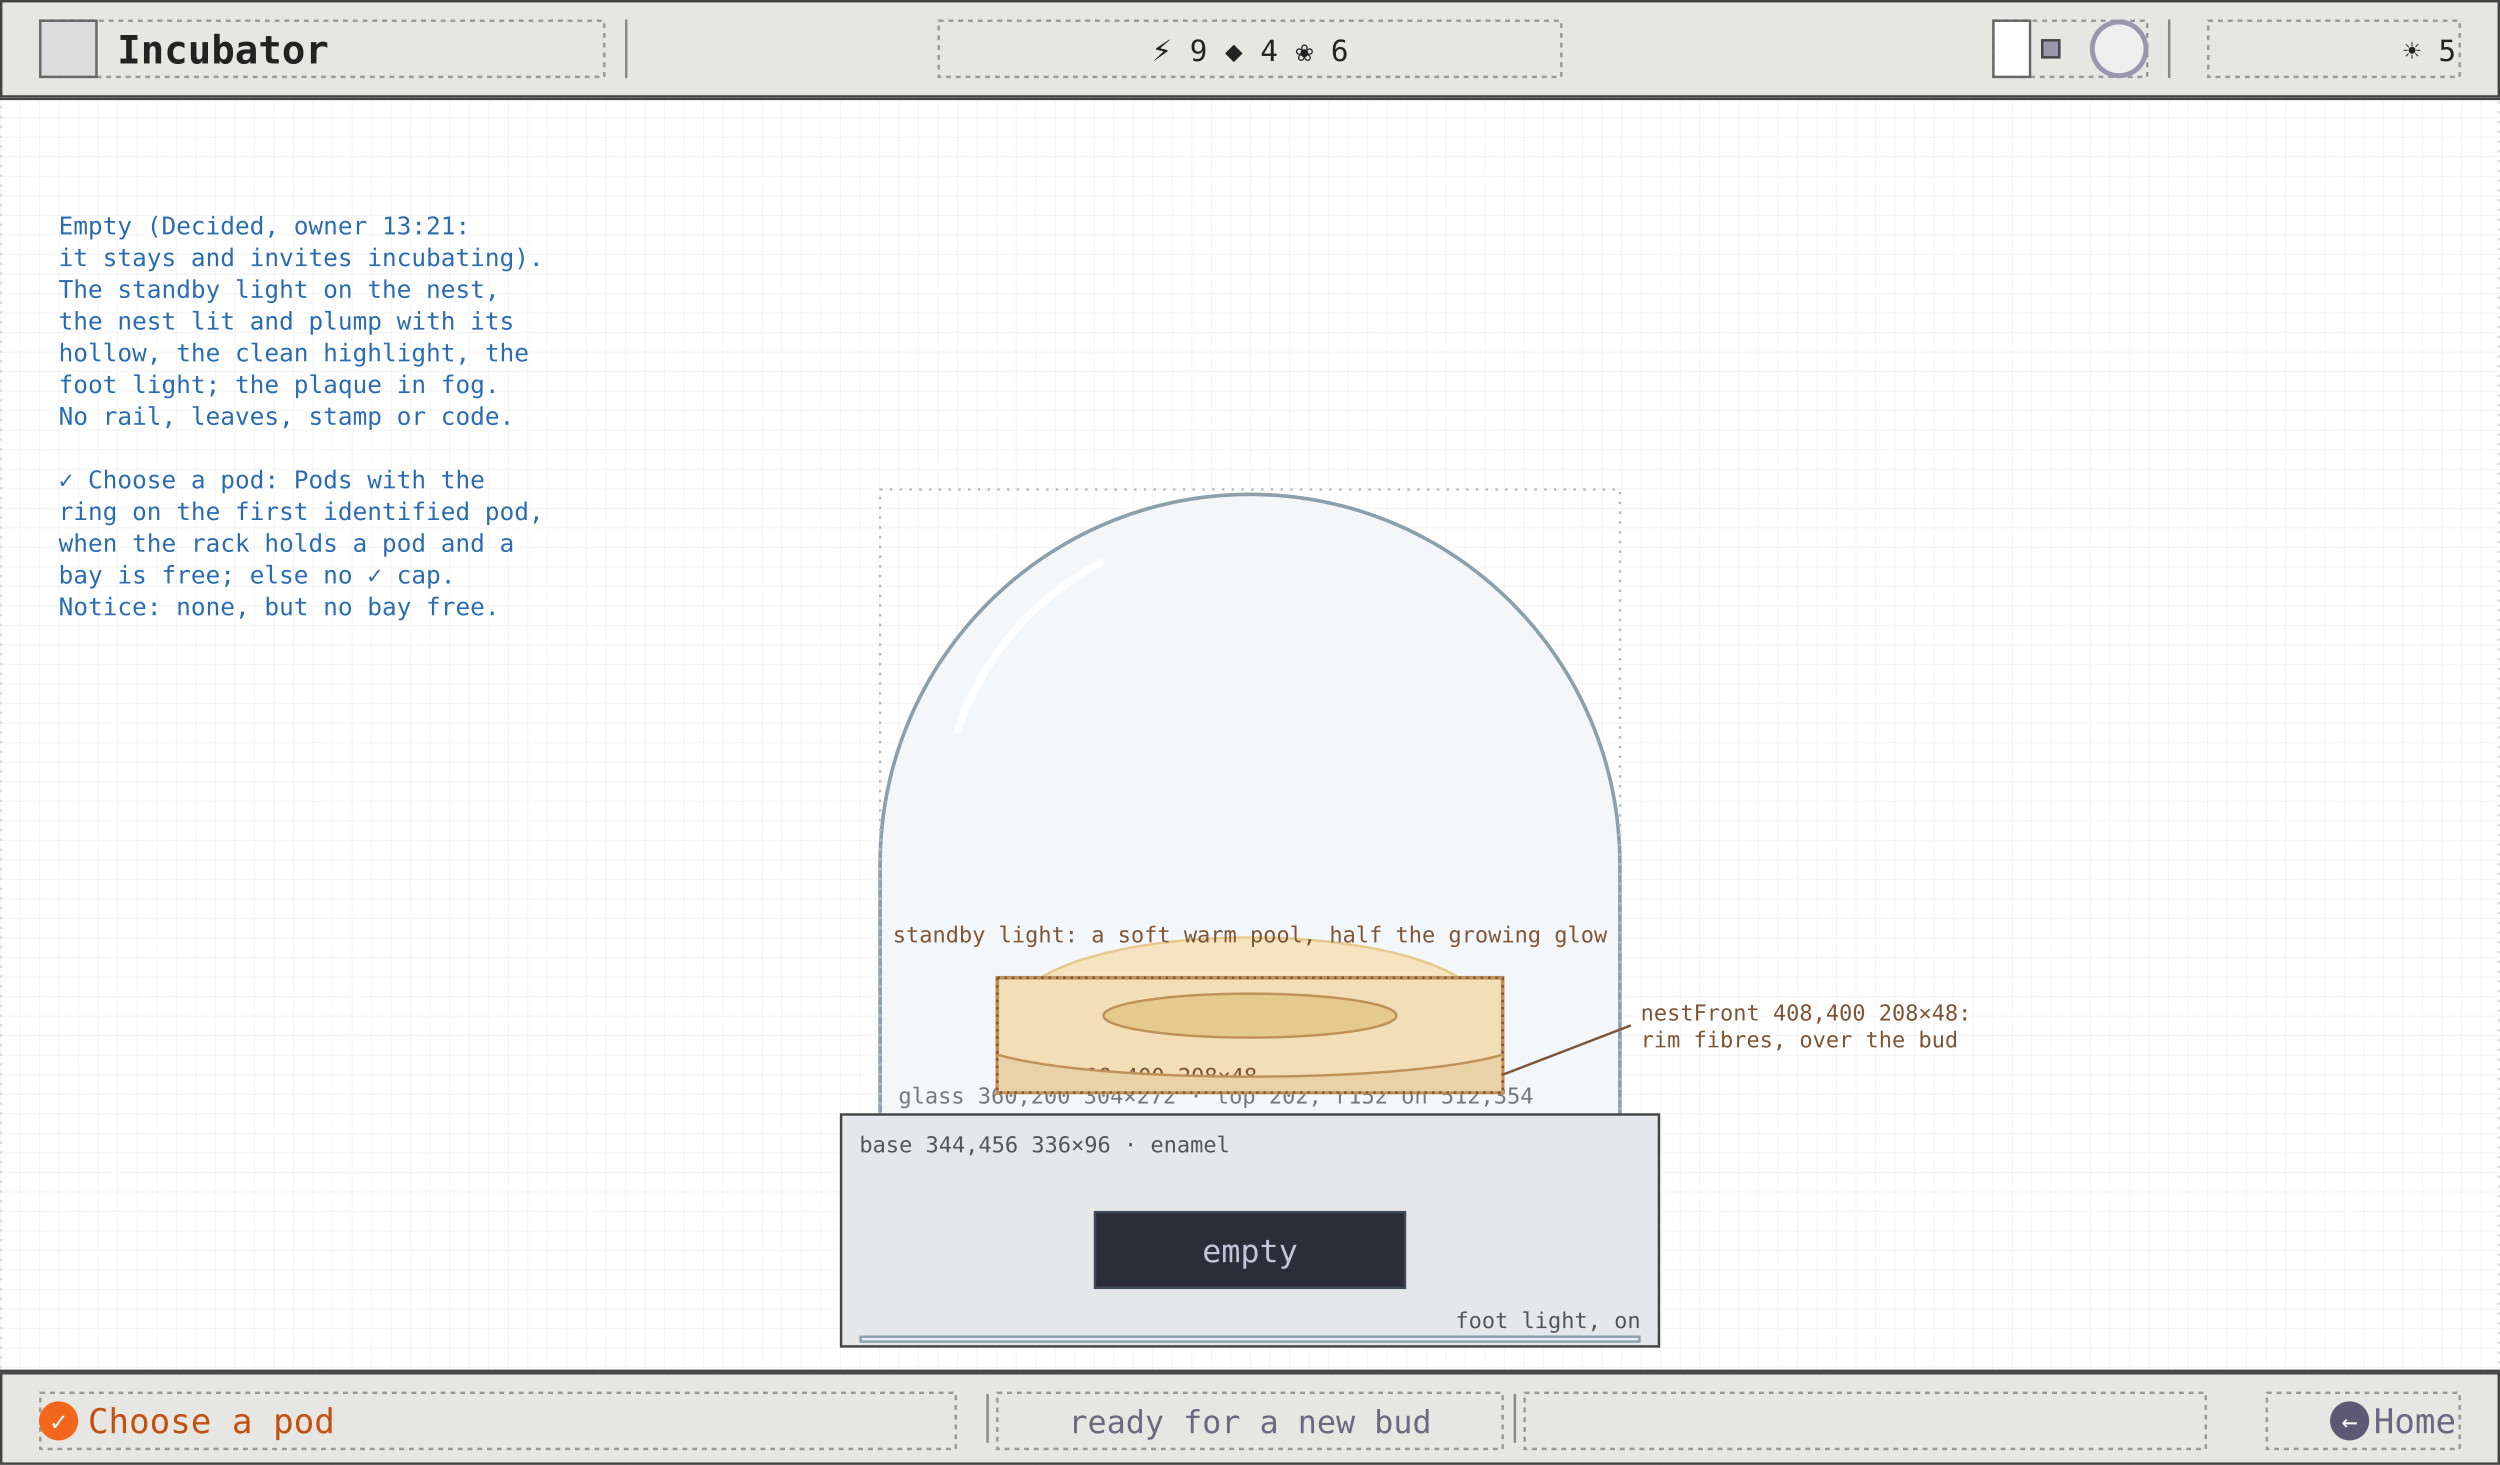
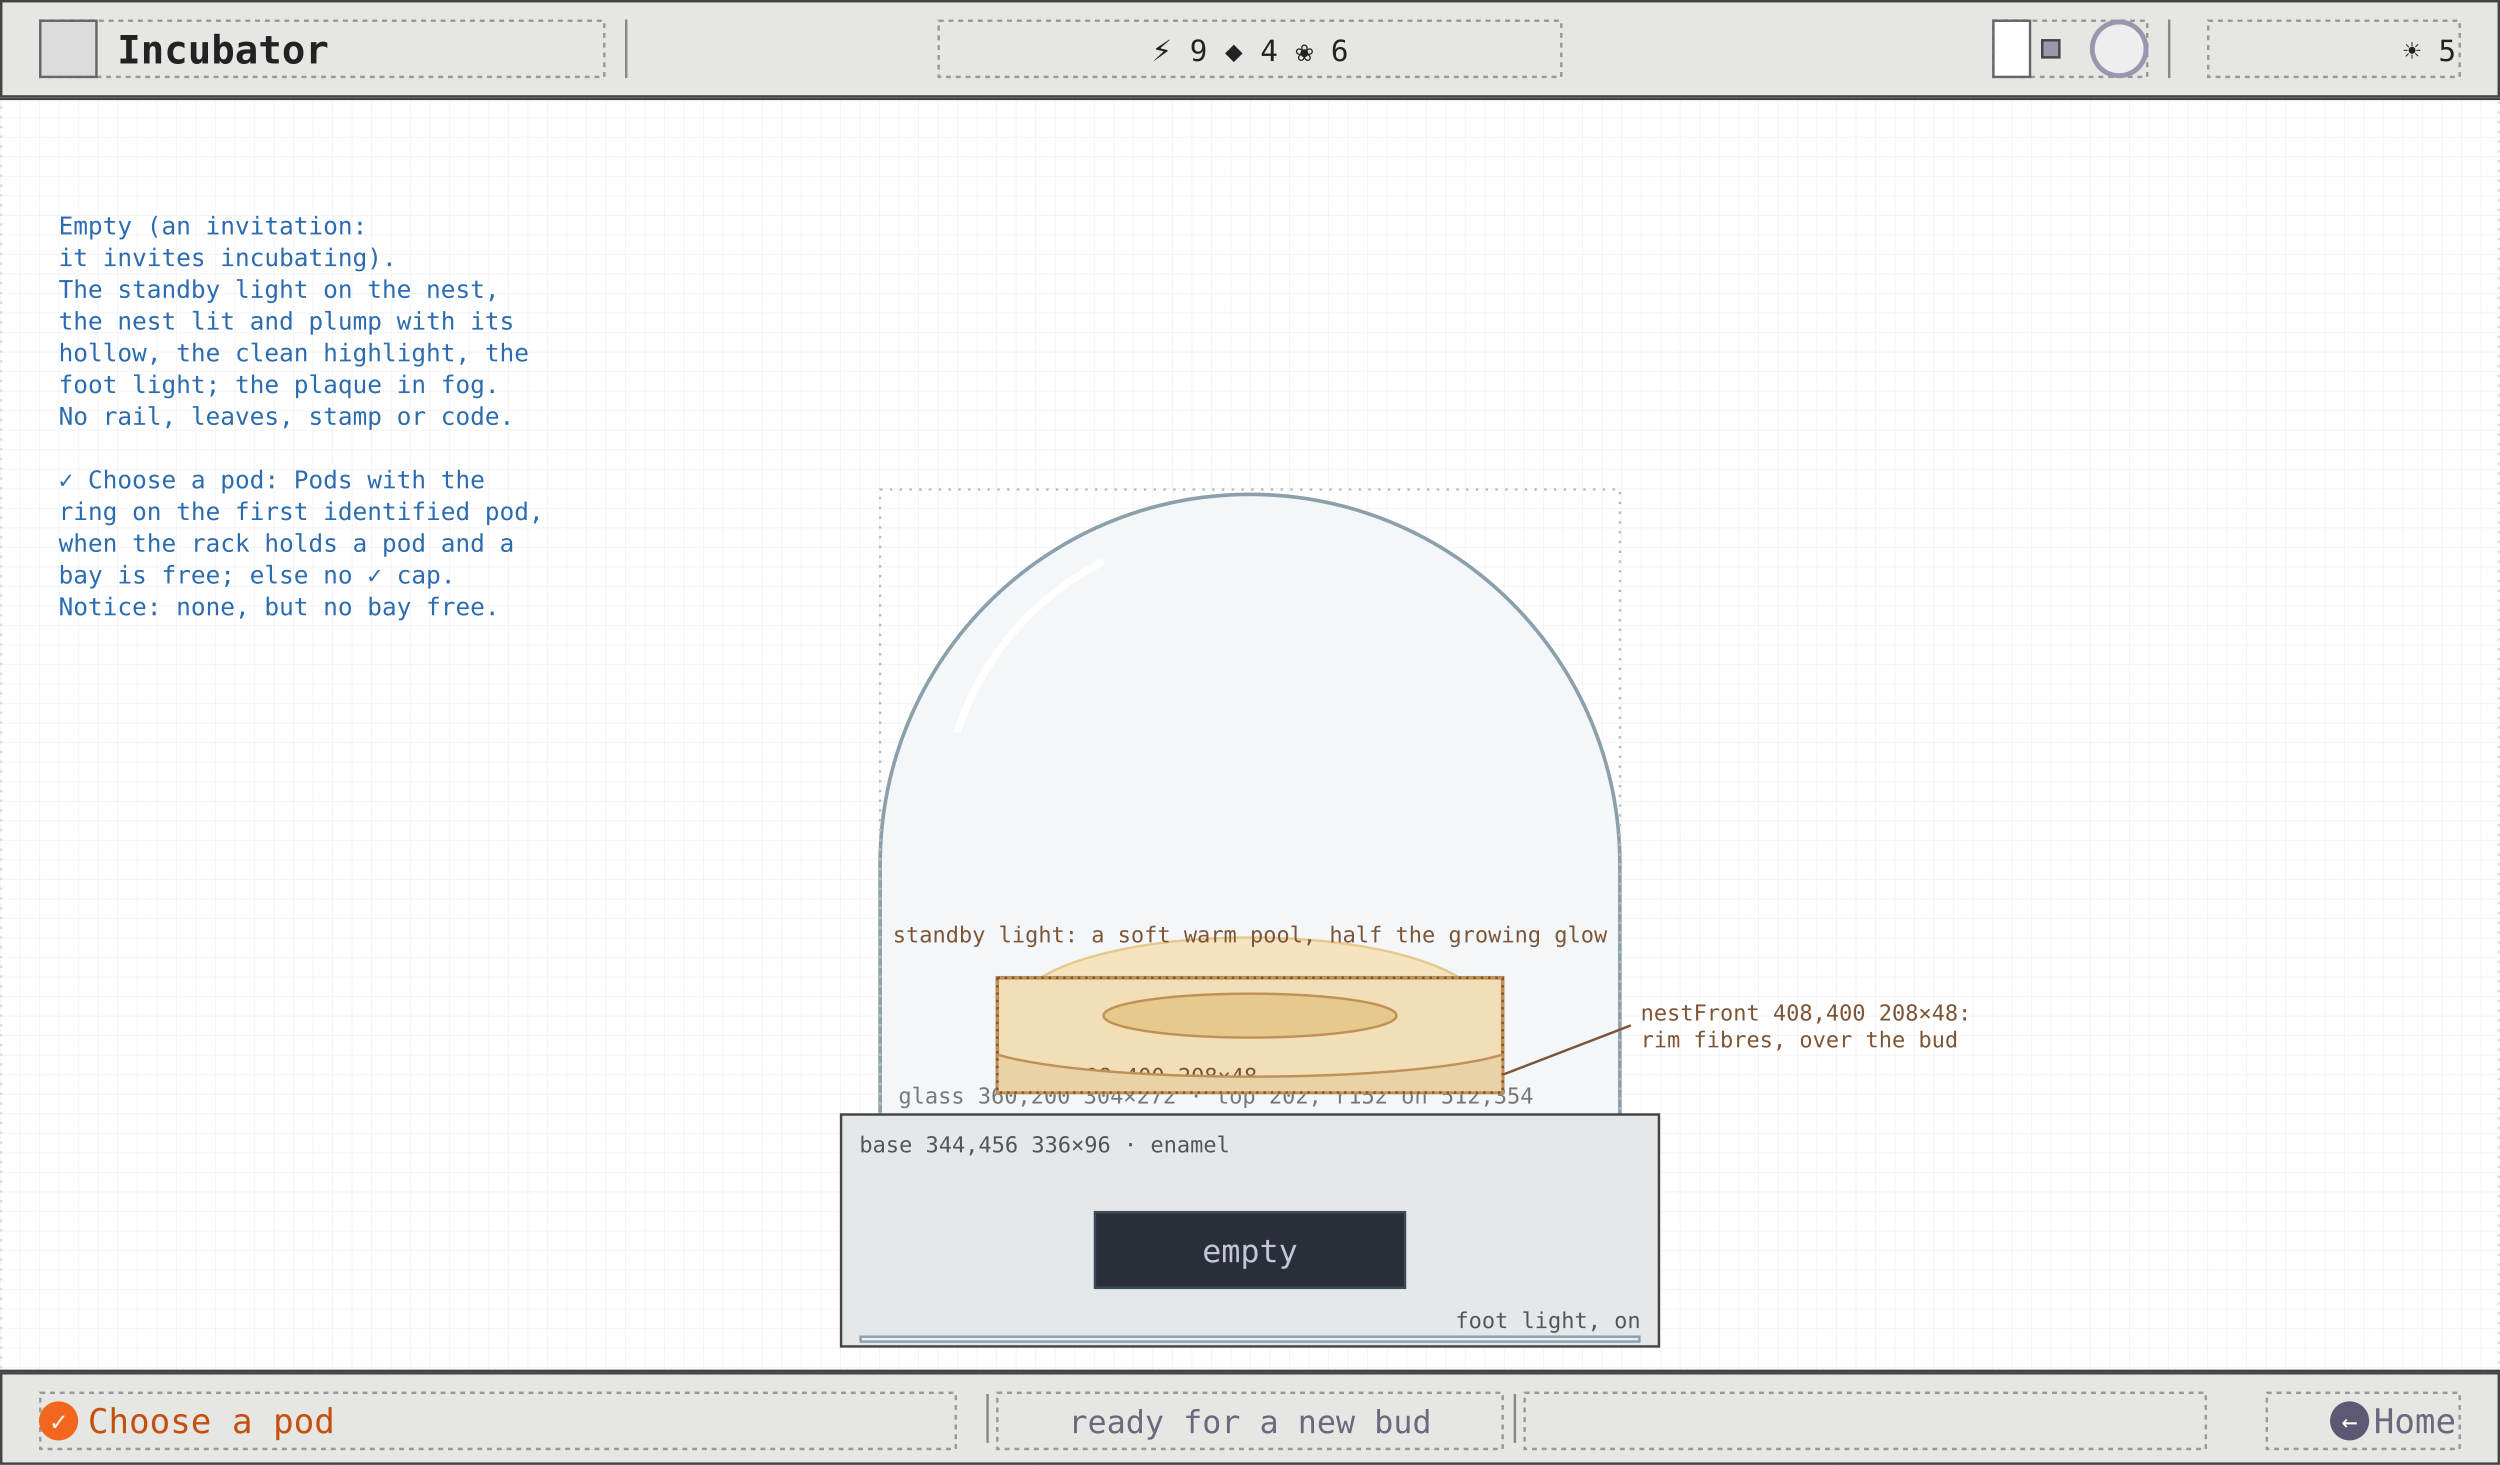
<svg xmlns="http://www.w3.org/2000/svg" viewBox="0 0 1024 600" width="1024" height="600" font-family="ui-monospace, Menlo, Consolas, monospace">
  <defs>
    <pattern id="g8" width="8" height="8" patternUnits="userSpaceOnUse">
      <path d="M8 0H0V8" fill="none" stroke="#efefef" stroke-width="0.5" />
    </pattern>
    <marker id="ah" viewBox="0 0 8 8" refX="7" refY="4" markerWidth="7" markerHeight="7" orient="auto">
      <path d="M0 0L8 4L0 8z" fill="#2b6cb0" />
    </marker>
    <marker id="ao" viewBox="0 0 8 8" refX="7" refY="4" markerWidth="7" markerHeight="7" orient="auto">
      <path d="M0 0L8 4L0 8z" fill="#c45f12" />
    </marker>
    <marker id="ag" viewBox="0 0 8 8" refX="7" refY="4" markerWidth="7" markerHeight="7" orient="auto">
      <path d="M0 0L8 4L0 8z" fill="#6b6880" />
    </marker>
  </defs>
  <rect width="1024" height="600" fill="#ffffff" />
  <rect width="1024" height="600" fill="url(#g8)" />
  <rect x="0.5" y="40.5" width="1023" height="521" fill="none" stroke="#ddd" stroke-width="1" stroke-dasharray="1 3" />
  <path d="M 360.5 471.5 L 360.5 354 A 151.5 151.5 0 0 1 663.5 354 L 663.5 471.5" fill="#f4f7f9" stroke="#8ca0ab" stroke-width="1.5" />
  <path d="M 392 300 A 120 120 0 0 1 452 230" fill="none" stroke="#ffffff" stroke-width="3" />
  <rect x="360.5" y="200.5" width="303" height="271" fill="none" stroke="#bbb" stroke-width="1" stroke-dasharray="1 3" />
  <text x="368" y="452" font-size="9" fill="#777">glass 360,200 304×272 · top 202, r152 on 512,354</text>
  <ellipse cx="512" cy="414" rx="96" ry="30" fill="#f6e3c0" stroke="#e6c98c" stroke-width="1" />
  <rect x="408.5" y="400.5" width="207" height="47" fill="#f2dfb8" stroke="#bf9157" stroke-width="1.5" />
  <text x="412" y="444" font-size="9" fill="#7d5435">nest 408,400 208×48</text>
  <ellipse cx="512" cy="416" rx="60" ry="9" fill="#e6c98c" stroke="#bf9157" stroke-width="1" />
  <rect x="344.5" y="456.5" width="335" height="95" fill="#e4e8ea" stroke="#444" stroke-width="1" />
  <text x="352" y="472" font-size="9" fill="#555">base 344,456 336×96 · enamel</text>
  <rect x="448.5" y="496.5" width="127" height="31" fill="#2a2e38" stroke="#3c4b57" stroke-width="1" />
  <rect x="352.5" y="547.5" width="319" height="2" fill="#eaeff6" stroke="#8ca0ab" stroke-width="1" />
  <text x="672" y="544" font-size="9" fill="#555" text-anchor="end">foot light, on</text>
  <path d="M 408.5 432 C 450 444, 574 444, 615.5 432 L 615.5 447.5 L 408.5 447.5 Z" fill="#e9d2a6" stroke="#bf9157" stroke-width="1" />
  <rect x="408.5" y="400.5" width="207" height="47" fill="none" stroke="#7d5435" stroke-width="1" stroke-dasharray="1 2" />
  <line x1="616" y1="440" x2="668" y2="420" stroke="#7d5435" stroke-width="1" />
  <text x="672" y="418" font-size="9" fill="#7d5435">nestFront 408,400 208×48:</text>
  <text x="672" y="429" font-size="9" fill="#7d5435">rim fibres, over the bud</text>
  <text x="512" y="517" font-size="13" fill="#c6c4d8" text-anchor="middle">empty</text>
  <text x="512" y="386" font-size="9" fill="#7d5435" text-anchor="middle">standby light: a soft warm pool, half the growing glow</text>
-   <text x="24" y="96" font-size="10" fill="#2b6cb0">Empty (Decided, owner 13:21:</text>
-   <text x="24" y="109" font-size="10" fill="#2b6cb0">it stays and invites incubating).</text>
+   <text x="24" y="96" font-size="10" fill="#2b6cb0">Empty (an invitation:</text>
+   <text x="24" y="109" font-size="10" fill="#2b6cb0">it invites incubating).</text>
  <text x="24" y="122" font-size="10" fill="#2b6cb0">The standby light on the nest,</text>
  <text x="24" y="135" font-size="10" fill="#2b6cb0">the nest lit and plump with its</text>
  <text x="24" y="148" font-size="10" fill="#2b6cb0">hollow, the clean highlight, the</text>
  <text x="24" y="161" font-size="10" fill="#2b6cb0">foot light; the plaque in fog.</text>
  <text x="24" y="174" font-size="10" fill="#2b6cb0">No rail, leaves, stamp or code.</text>
  <text x="24" y="187" font-size="10" fill="#2b6cb0" />
  <text x="24" y="200" font-size="10" fill="#2b6cb0">✓ Choose a pod: Pods with the</text>
  <text x="24" y="213" font-size="10" fill="#2b6cb0">ring on the first identified pod,</text>
  <text x="24" y="226" font-size="10" fill="#2b6cb0">when the rack holds a pod and a</text>
  <text x="24" y="239" font-size="10" fill="#2b6cb0">bay is free; else no ✓ cap.</text>
  <text x="24" y="252" font-size="10" fill="#2b6cb0">Notice: none, but no bay free.</text>
  <line x1="0" y1="40.5" x2="1024" y2="40.5" stroke="#444" stroke-width="1" />
  <rect x="0.5" y="0.5" width="1023" height="39" fill="#e6e6e2" stroke="#444" stroke-width="1" />
  <rect x="16.5" y="8.5" width="231" height="23" fill="none" stroke="#999" stroke-width="1" stroke-dasharray="2 2" />
  <rect x="16.5" y="8.5" width="23" height="23" fill="#dcdcdc" stroke="#666" stroke-width="1" />
  <text x="48" y="26" font-size="16" fill="#222" font-weight="600">Incubator</text>
  <line x1="256.5" y1="8" x2="256.5" y2="32" stroke="#888" stroke-width="1" />
  <line x1="888.5" y1="8" x2="888.5" y2="32" stroke="#888" stroke-width="1" />
  <rect x="384.5" y="8.5" width="255" height="23" fill="none" stroke="#999" stroke-width="1" stroke-dasharray="2 2" />
  <text x="512" y="25" font-size="12" fill="#222" text-anchor="middle">⚡ 9   ◆ 4   ❀ 6</text>
  <rect x="816.5" y="8.5" width="63" height="23" fill="none" stroke="#999" stroke-width="1" stroke-dasharray="2 2" />
  <rect x="816.5" y="8.5" width="15" height="23" fill="#fff" stroke="#666" stroke-width="1" />
  <rect x="836.5" y="16.5" width="7" height="7" fill="#9a96ae" stroke="#444" stroke-width="1" />
  <circle cx="868" cy="20" r="11" fill="#eee" stroke="#9a96ae" stroke-width="2" />
  <rect x="904.5" y="8.5" width="103" height="23" fill="none" stroke="#999" stroke-width="1" stroke-dasharray="2 2" />
  <text x="1006" y="25" font-size="12" fill="#222" text-anchor="end">☀ 5</text>
  <line x1="0" y1="561.5" x2="1024" y2="561.5" stroke="#444" stroke-width="1" />
  <rect x="0.5" y="562.5" width="1023" height="37" fill="#e6e6e2" stroke="#444" stroke-width="1" />
  <rect x="16.5" y="570.5" width="375" height="23" fill="none" stroke="#999" stroke-width="1" stroke-dasharray="2 2" />
  <rect x="408.5" y="570.5" width="207" height="23" fill="none" stroke="#999" stroke-width="1" stroke-dasharray="2 2" />
  <rect x="624.5" y="570.5" width="279" height="23" fill="none" stroke="#999" stroke-width="1" stroke-dasharray="2 2" />
  <rect x="928.5" y="570.5" width="79" height="23" fill="none" stroke="#999" stroke-width="1" stroke-dasharray="2 2" />
  <line x1="404.5" y1="571" x2="404.5" y2="591" stroke="#888" stroke-width="1" />
  <line x1="620.5" y1="571" x2="620.5" y2="591" stroke="#888" stroke-width="1" />
  <circle cx="24" cy="582" r="8" fill="#f2671b" />
  <text x="24" y="586" font-size="11" fill="#fff" text-anchor="middle">✓</text>
  <text x="36" y="587" font-size="14" fill="#c4500f">Choose a pod</text>
  <text x="512" y="587" font-size="13" fill="#6b6880" text-anchor="middle">ready for a new bud</text>
  <circle cx="962.4" cy="582" r="8" fill="#5d5974" />
  <text x="962.4" y="586" font-size="11" fill="#fff" text-anchor="middle">←</text>
  <text x="1006" y="587" font-size="14" fill="#6b6880" text-anchor="end">Home</text>
</svg>
